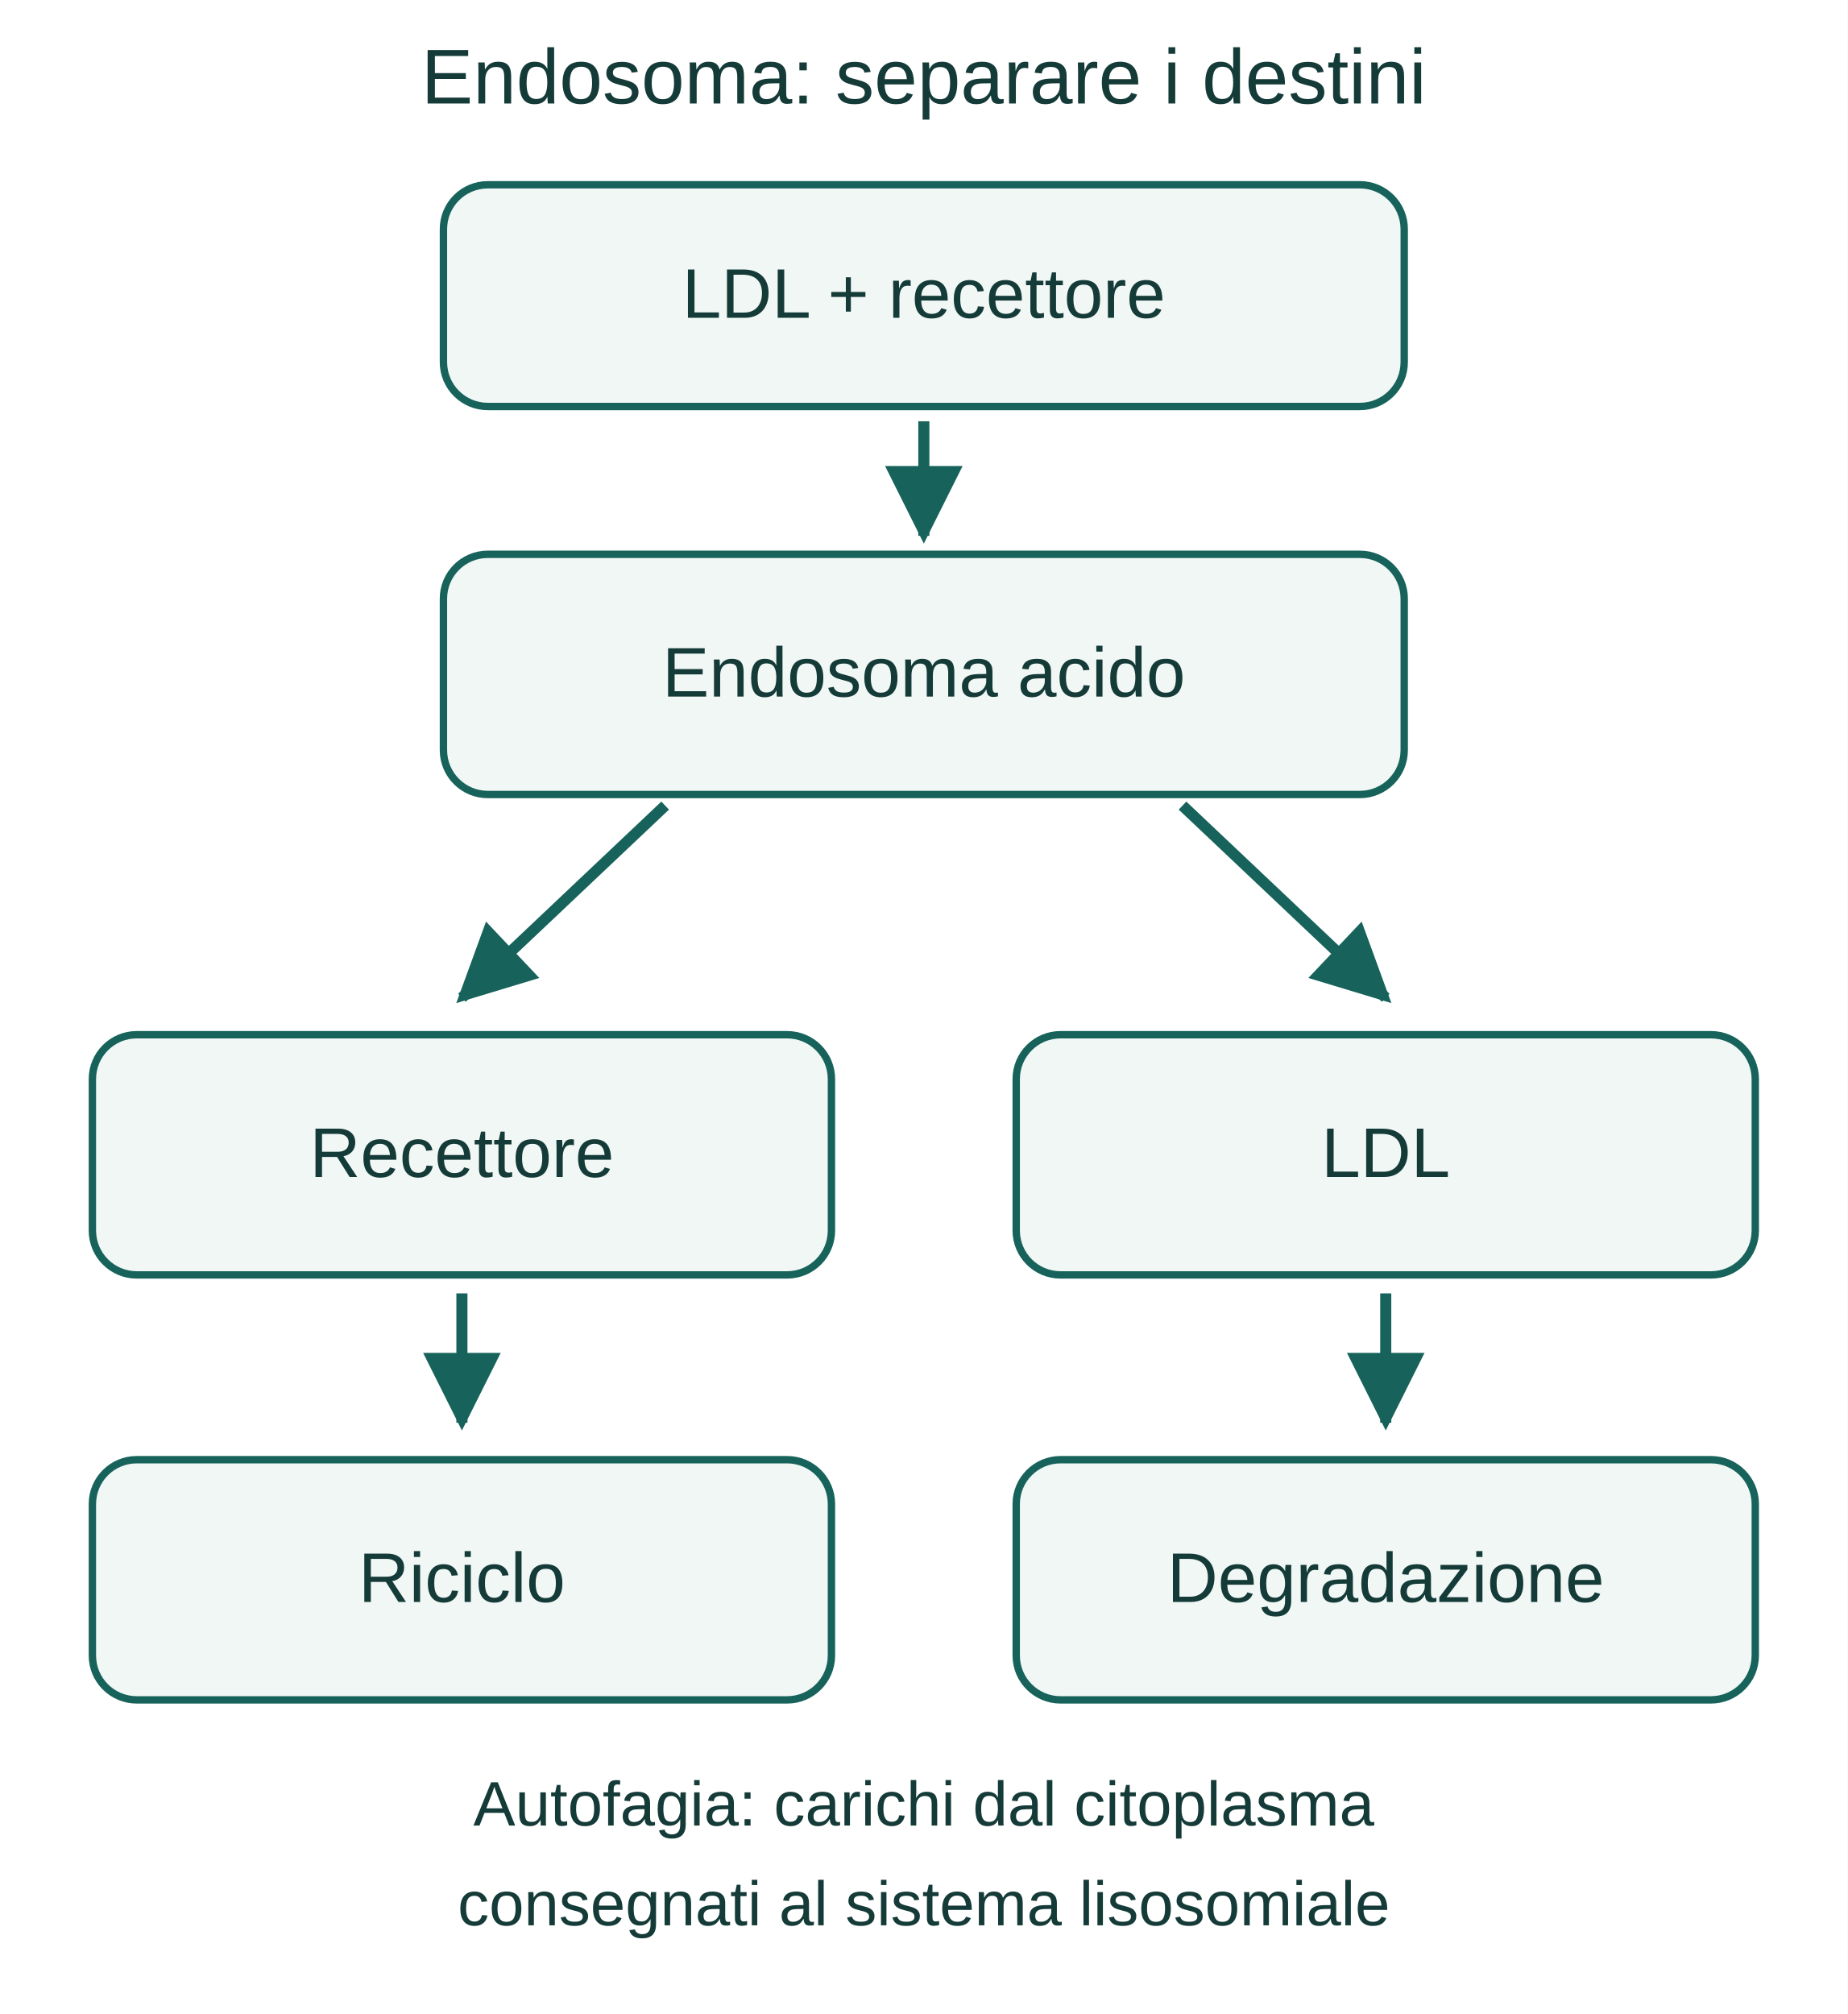
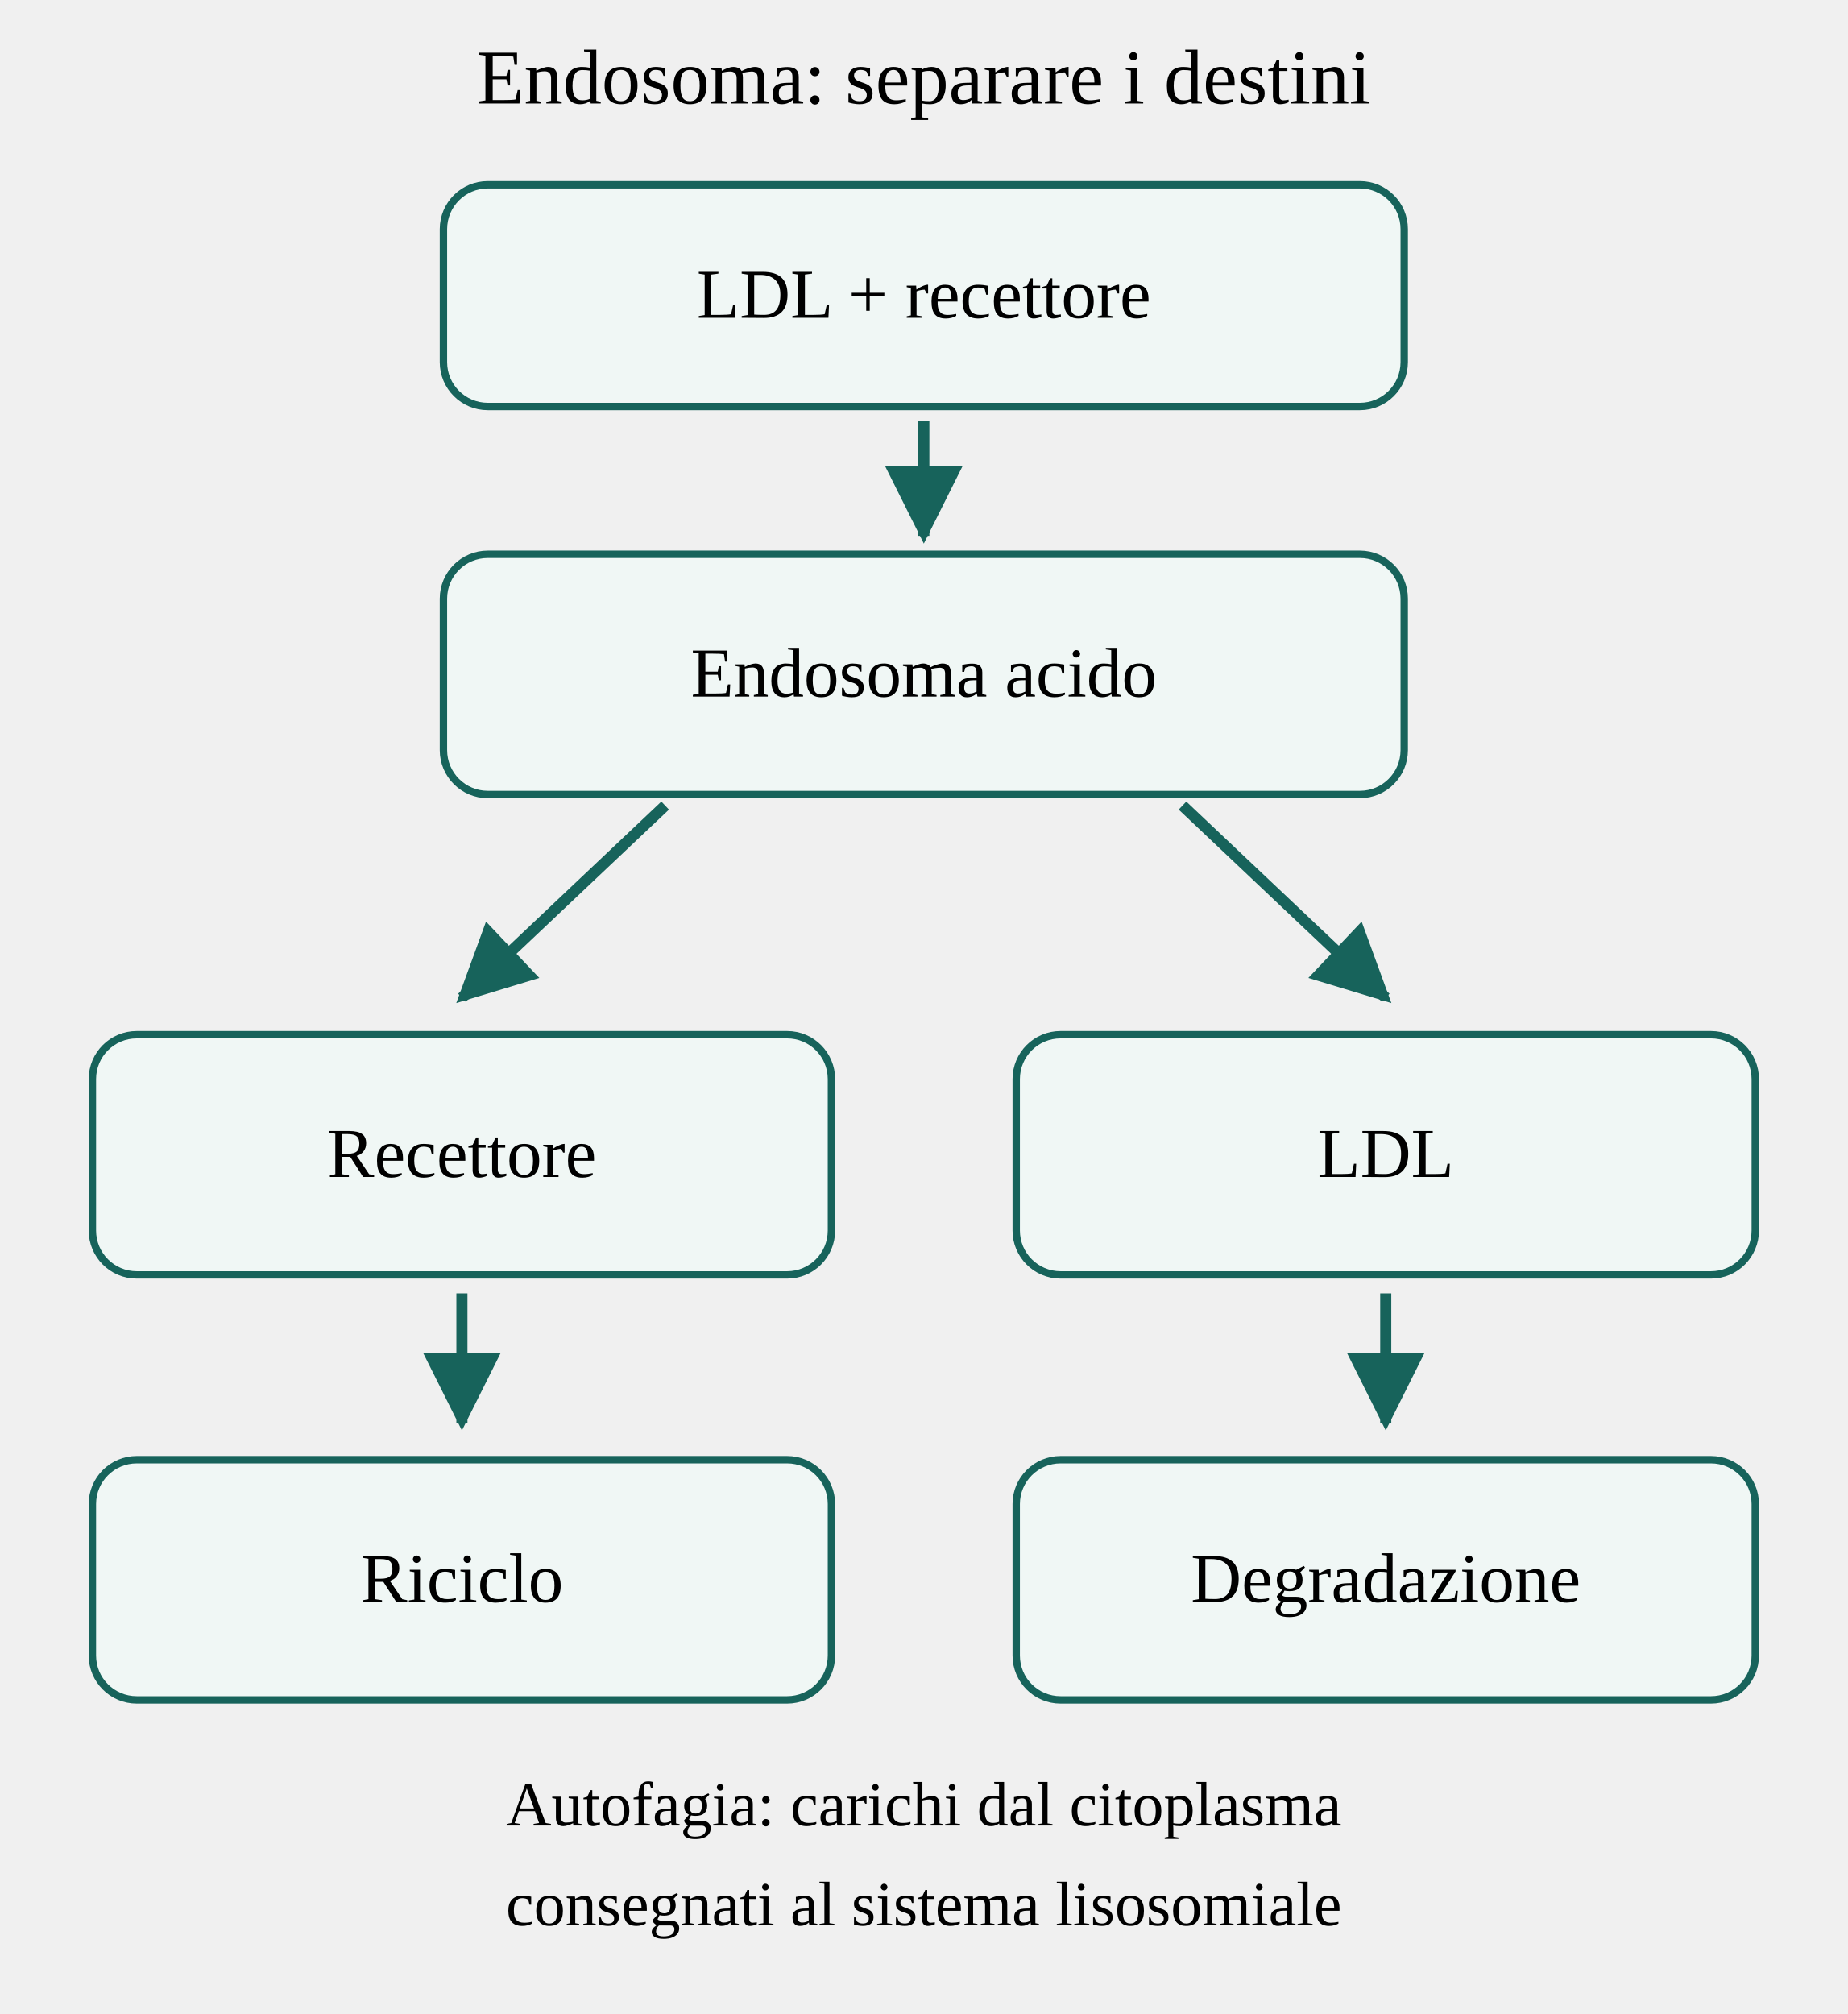
- <svg xmlns="http://www.w3.org/2000/svg" width="500" height="545" viewBox="0 0 500 545" role="img" aria-labelledby="title desc">
+ <svg xmlns="http://www.w3.org/2000/svg" id="disegno" width="500" height="545" viewBox="0 0 500 545" role="img" aria-labelledby="title desc">
  <defs>
    <marker id="arrow" viewBox="0 0 10 10" refX="9" refY="5" markerWidth="7" markerHeight="7" orient="auto-start-reverse">
      <path d="M0 0 L10 5 L0 10 Z" fill="#17635b" />
    </marker>
  </defs>
-   <rect width="500" height="545" fill="white" />
-   <g font-family="Arial, sans-serif">
-     <text x="250" y="28" font-size="21" text-anchor="middle" fill="#153b38">Endosoma: separare i destini</text>
+   <g>
+     <text x="250" y="28" font-size="21" text-anchor="middle" fill="currentColor">Endosoma: separare i destini</text>
    <rect x="120" y="50" width="260" height="60" rx="12" fill="#f0f7f5" stroke="#17635b" stroke-width="2" />
-     <text x="250.0" y="86.0" font-size="19" text-anchor="middle" fill="#153b38">LDL + recettore</text>
+     <text x="250.0" y="86.0" font-size="19" text-anchor="middle" fill="currentColor">LDL + recettore</text>
    <path d="M250,114 L250,145" fill="none" stroke="#17635b" stroke-width="3" marker-end="url(#arrow)" />
    <rect x="120" y="150" width="260" height="65" rx="12" fill="#f0f7f5" stroke="#17635b" stroke-width="2" />
-     <text x="250.0" y="188.5" font-size="19" text-anchor="middle" fill="#153b38">Endosoma acido</text>
+     <text x="250.0" y="188.5" font-size="19" text-anchor="middle" fill="currentColor">Endosoma acido</text>
    <path d="M180,218 L125,270" fill="none" stroke="#17635b" stroke-width="3" marker-end="url(#arrow)" />
    <path d="M320,218 L375,270" fill="none" stroke="#17635b" stroke-width="3" marker-end="url(#arrow)" />
    <rect x="25" y="280" width="200" height="65" rx="12" fill="#f0f7f5" stroke="#17635b" stroke-width="2" />
-     <text x="125.0" y="318.5" font-size="19" text-anchor="middle" fill="#153b38">Recettore</text>
+     <text x="125.0" y="318.5" font-size="19" text-anchor="middle" fill="currentColor">Recettore</text>
    <rect x="275" y="280" width="200" height="65" rx="12" fill="#f0f7f5" stroke="#17635b" stroke-width="2" />
-     <text x="375.0" y="318.5" font-size="19" text-anchor="middle" fill="#153b38">LDL</text>
+     <text x="375.0" y="318.5" font-size="19" text-anchor="middle" fill="currentColor">LDL</text>
    <path d="M125,350 L125,385" fill="none" stroke="#17635b" stroke-width="3" marker-end="url(#arrow)" />
    <path d="M375,350 L375,385" fill="none" stroke="#17635b" stroke-width="3" marker-end="url(#arrow)" />
    <rect x="25" y="395" width="200" height="65" rx="12" fill="#f0f7f5" stroke="#17635b" stroke-width="2" />
-     <text x="125.0" y="433.5" font-size="19" text-anchor="middle" fill="#153b38">Riciclo</text>
+     <text x="125.0" y="433.5" font-size="19" text-anchor="middle" fill="currentColor">Riciclo</text>
    <rect x="275" y="395" width="200" height="65" rx="12" fill="#f0f7f5" stroke="#17635b" stroke-width="2" />
-     <text x="375.0" y="433.5" font-size="19" text-anchor="middle" fill="#153b38">Degradazione</text>
-     <text x="250" y="494" font-size="17" text-anchor="middle" fill="#153b38">Autofagia: carichi dal citoplasma</text>
-     <text x="250" y="521" font-size="17" text-anchor="middle" fill="#153b38">consegnati al sistema lisosomiale</text>
+     <text x="375.0" y="433.5" font-size="19" text-anchor="middle" fill="currentColor">Degradazione</text>
+     <text x="250" y="494" font-size="17" text-anchor="middle" fill="currentColor">Autofagia: carichi dal citoplasma</text>
+     <text x="250" y="521" font-size="17" text-anchor="middle" fill="currentColor">consegnati al sistema lisosomiale</text>
  </g>
</svg>
